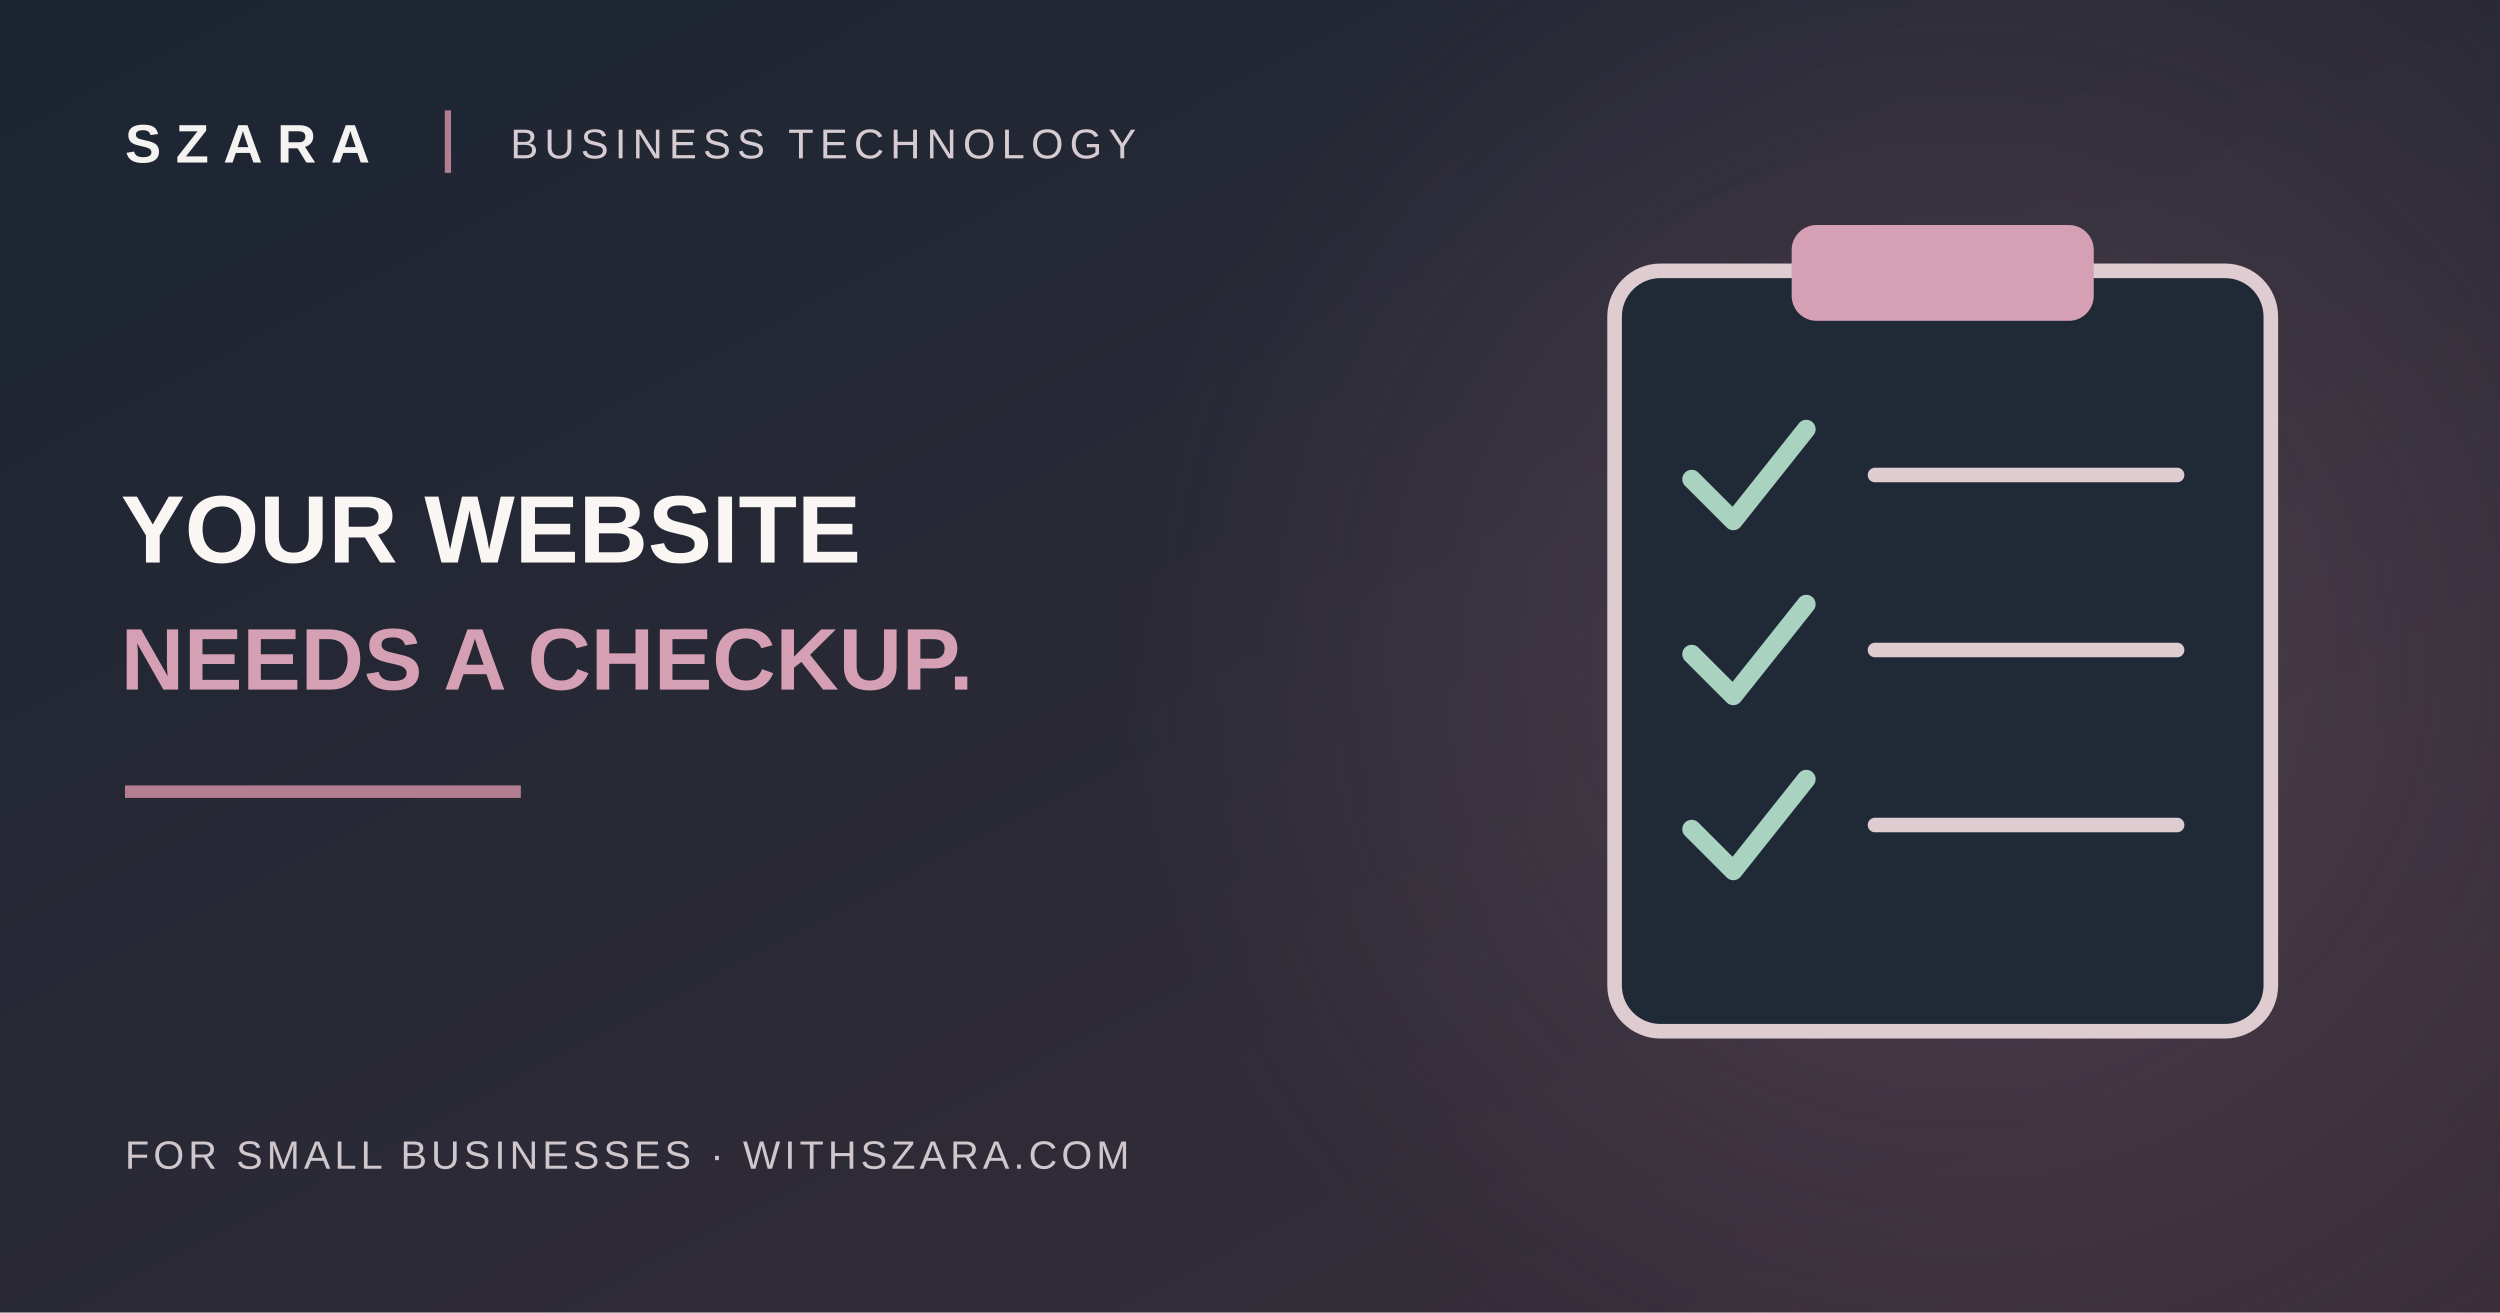
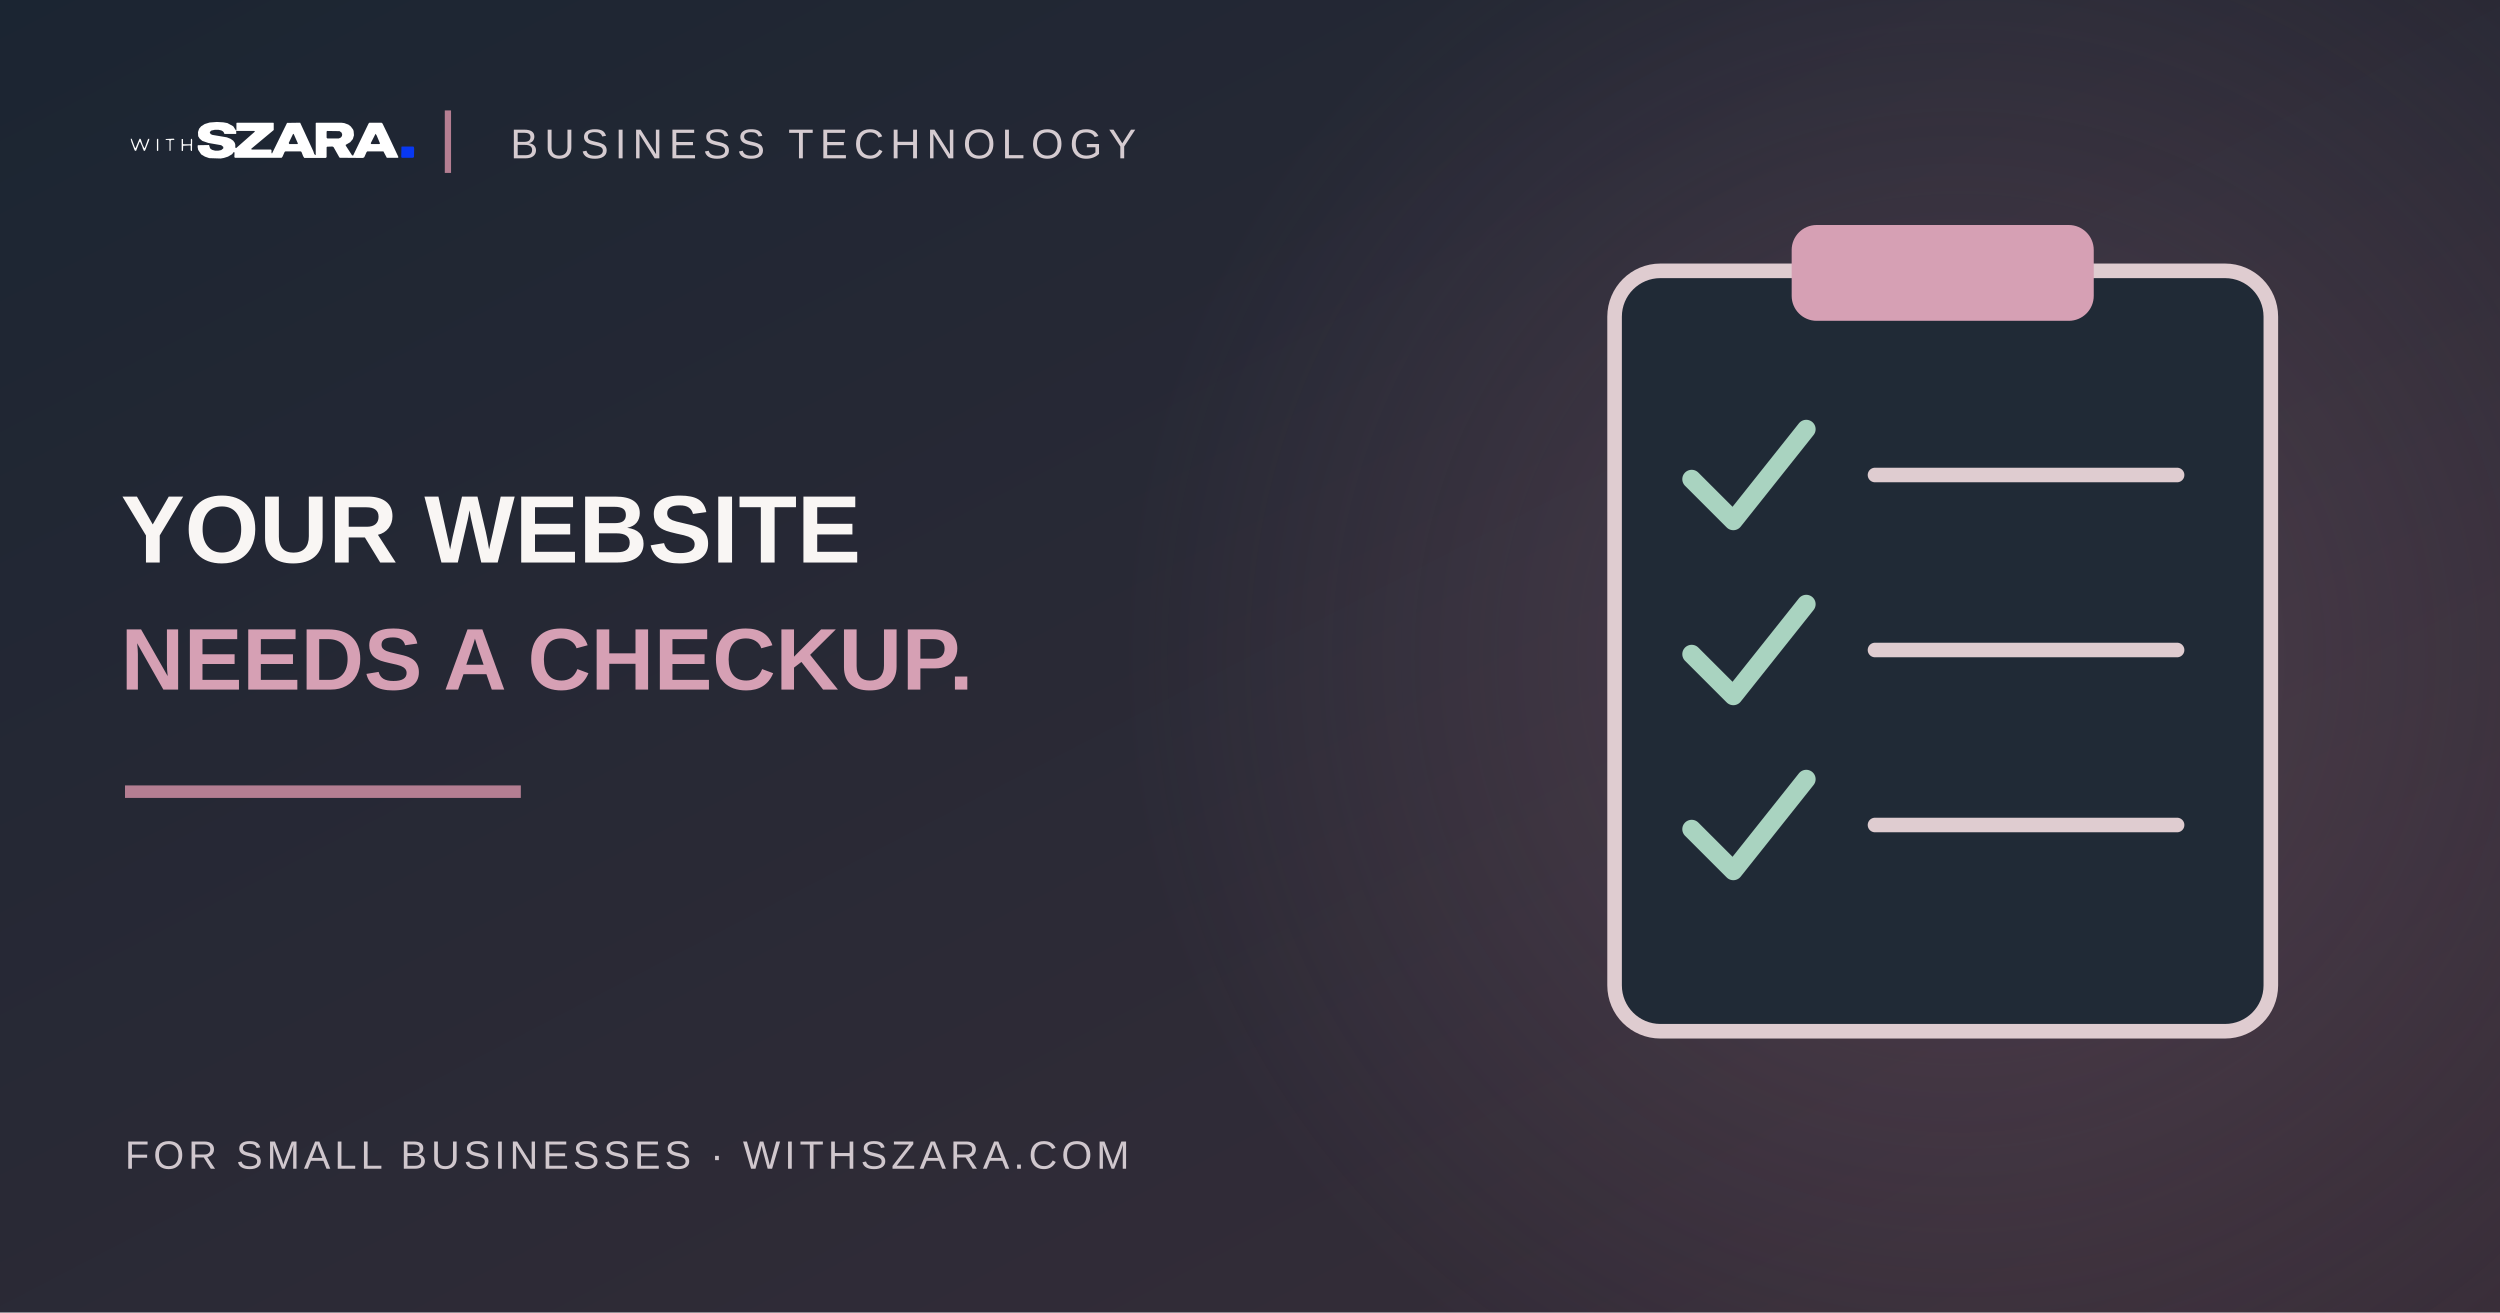
<svg xmlns="http://www.w3.org/2000/svg" width="1200" height="630" viewBox="0 0 1200 630">
  <defs>
    <linearGradient id="b" x2="1" y2="1">
      <stop stop-color="#1b2532" />
      <stop offset="1" stop-color="#392e39" />
    </linearGradient>
    <radialGradient id="s">
      <stop stop-color="#b47e92" stop-opacity=".24" />
      <stop offset="1" stop-color="#b47e92" stop-opacity="0" />
    </radialGradient>
  </defs>
  <rect width="1200" height="630" fill="url(#b)" />
  <circle cx="940" cy="315" r="400" fill="url(#s)" />
-   <text x="60" y="78" fill="#f5f3f1" font-family="Arial,sans-serif" font-size="26" font-weight="800" letter-spacing="7">SZARA</text>
+   <g transform="translate(62 58) scale(.36) translate(-4 -3)" aria-label="With SZARA">
+     <path fill="#FFFFFF" fill-rule="evenodd" d="M87.25,26.75L86.25,27.5L86.25,33.5L85.5,34.25L76.25,34.25L75.75,33.5L75.75,27.25L74,27.25L74,42.75L74.5,43.25L75.75,43L76,36.25L85.25,35.75L86,36.25L86,42L86.75,43.25L87.75,43L88,28.25ZM63.25,26.75L52.5,27.25L53,28.5L56.75,28.5L57.75,29.25L57.75,42.75L58.25,43.25L59.25,42.75L59.25,29.5L60.5,28.5L64,28.5L64.25,27.25ZM42,26.75L41,27.75L41,42.5L41.5,43.25L42.75,42.75L42.75,27.25ZM6,27L7,31L11.25,42.25L12,43L13.25,43L17.75,31.25L18.5,30.75L21.75,38L22,39.75L22.75,40.5L23,42.25L24.5,43.25L25.5,42L30.75,28.5L30.75,27L30.25,26.75L29,27.75L25,38.75L24.25,39.5L22,35L19.5,27.5L18.5,26.75L17.75,27L12.5,39.5L11.5,38.25L7.5,27.25L7,26.75ZM95.75,18L96,23.5L98,26.75L101.5,29.75L109.5,32.5L126.75,35.5L129.5,37.75L129.5,39.75L126.75,42L123,42.75L118.5,42.75L114.75,41.75L112.75,40.5L111.75,39.25L110.5,35.25L95.5,35.5L95.25,37.75L96,41.75L100,47.75L105,50.75L110.75,52.75L126,53.25L130.25,52.5L135.75,50.75L141.25,47.5L143.5,44.5L144.5,45.25L144.25,51.25L145,52.25L207.25,52.25L208.5,50.75L211.25,44.5L212.25,43.75L232.75,43.75L233.75,44.5L236,50.25L237.5,52.5L266,52.5L267.25,51.5L267.25,38.25L268,37.5L275,37.25L276.5,38L284.25,51.75L285,52.25L315.75,52.5L317.5,51.5L320.5,44.75L321.5,43.75L343,43.75L347.5,52.25L362.75,52.25L362.75,50.75L349.5,22.5L341.75,6.5L340.5,5.5L324.25,5.5L323.25,6.5L302.5,49.5L301,48.75L292.75,36L292.75,35L298.75,31.5L302.25,27.25L303.75,22.25L303.25,16.5L302.5,14.5L299.5,10.5L296.25,8L290.75,6L286.75,5.5L253.25,5.5L252.75,6L252.75,48.25L252.25,48.75L250.75,47.25L249.5,43.5L232,5.5L214.5,5.75L194.5,46.5L193.75,46L193.75,42L193,41.25L167.25,41.25L166.75,40.25L196.75,15.25L196.75,6L196.25,5.5L147.5,5.5L147,6.25L147,15.5L146.5,16L142.75,10.25L135,6L129.5,5L121,4.5L111.25,5.25L104.75,7.25L100,10.25L97.25,13.5ZM332.5,20.25L334,22.5L338.5,33.25L337.5,34L327,34L326.25,33.5L326.25,32.5ZM223.25,20.25L229,33.25L228.25,34L217.5,34L216.75,32.5L222.25,21ZM267.25,17.25L268,16.5L284.5,16.75L287,18.5L288,20.75L287.75,23.25L286.25,25.25L283.5,26.5L268.25,26.5L267.25,25.5ZM111.5,18.75L111.75,17.75L113.5,16L118,15L123.25,15L126.75,15.75L129,17L130.25,18.5L130.5,19.75L131.5,20.5L146.25,20.5L147,19.5L146.5,17.5L147,16.5L170.75,16.5L171.75,17.25L146.75,39.25L145.5,38.75L145.5,34.75L144.75,32.25L142.75,29.5L139.25,27L134.25,25L115,21.75L112.75,20.75Z" />
+     <path fill="#0838F1" d="M367,37.75L366.75,51.25L367.5,52.25L382.25,52.25L383.75,51.5L384,40.5L383.75,38.25L383,37.25L367.5,37.25Z" />
+   </g>
  <path d="M215 53v30" stroke="#b47e92" stroke-width="3" />
  <text x="245" y="76" fill="#d5cbd0" font-family="Arial,sans-serif" font-size="20" letter-spacing="3">BUSINESS TECHNOLOGY</text>
  <text x="58" y="270" fill="#f9f6f4" font-family="Arial,sans-serif" font-size="46" font-weight="800">YOUR WEBSITE</text>
  <text x="58" y="331" fill="#d6a0b4" font-family="Arial,sans-serif" font-size="42" font-weight="800">NEEDS A CHECKUP.</text>
  <path d="M60 380H250" stroke="#b47e92" stroke-width="6" />
  <text x="60" y="561" fill="#d0c7cd" font-family="Arial,sans-serif" font-size="19" letter-spacing="2">FOR SMALL BUSINESSES · WITHSZARA.COM</text>
  <rect x="775" y="130" width="315" height="365" rx="22" fill="#202a36" stroke="#dfccd0" stroke-width="7" />
  <rect x="860" y="108" width="145" height="46" rx="12" fill="#d6a0b4" />
  <path d="m812 230 20 20 35-44m-55 108 20 20 35-44m-55 108 20 20 35-44" fill="none" stroke="#a9d3c0" stroke-width="9" stroke-linecap="round" stroke-linejoin="round" />
  <path d="M900 228h145m-145 84h145m-145 84h145" stroke="#dfccd0" stroke-width="7" stroke-linecap="round" />
</svg>
